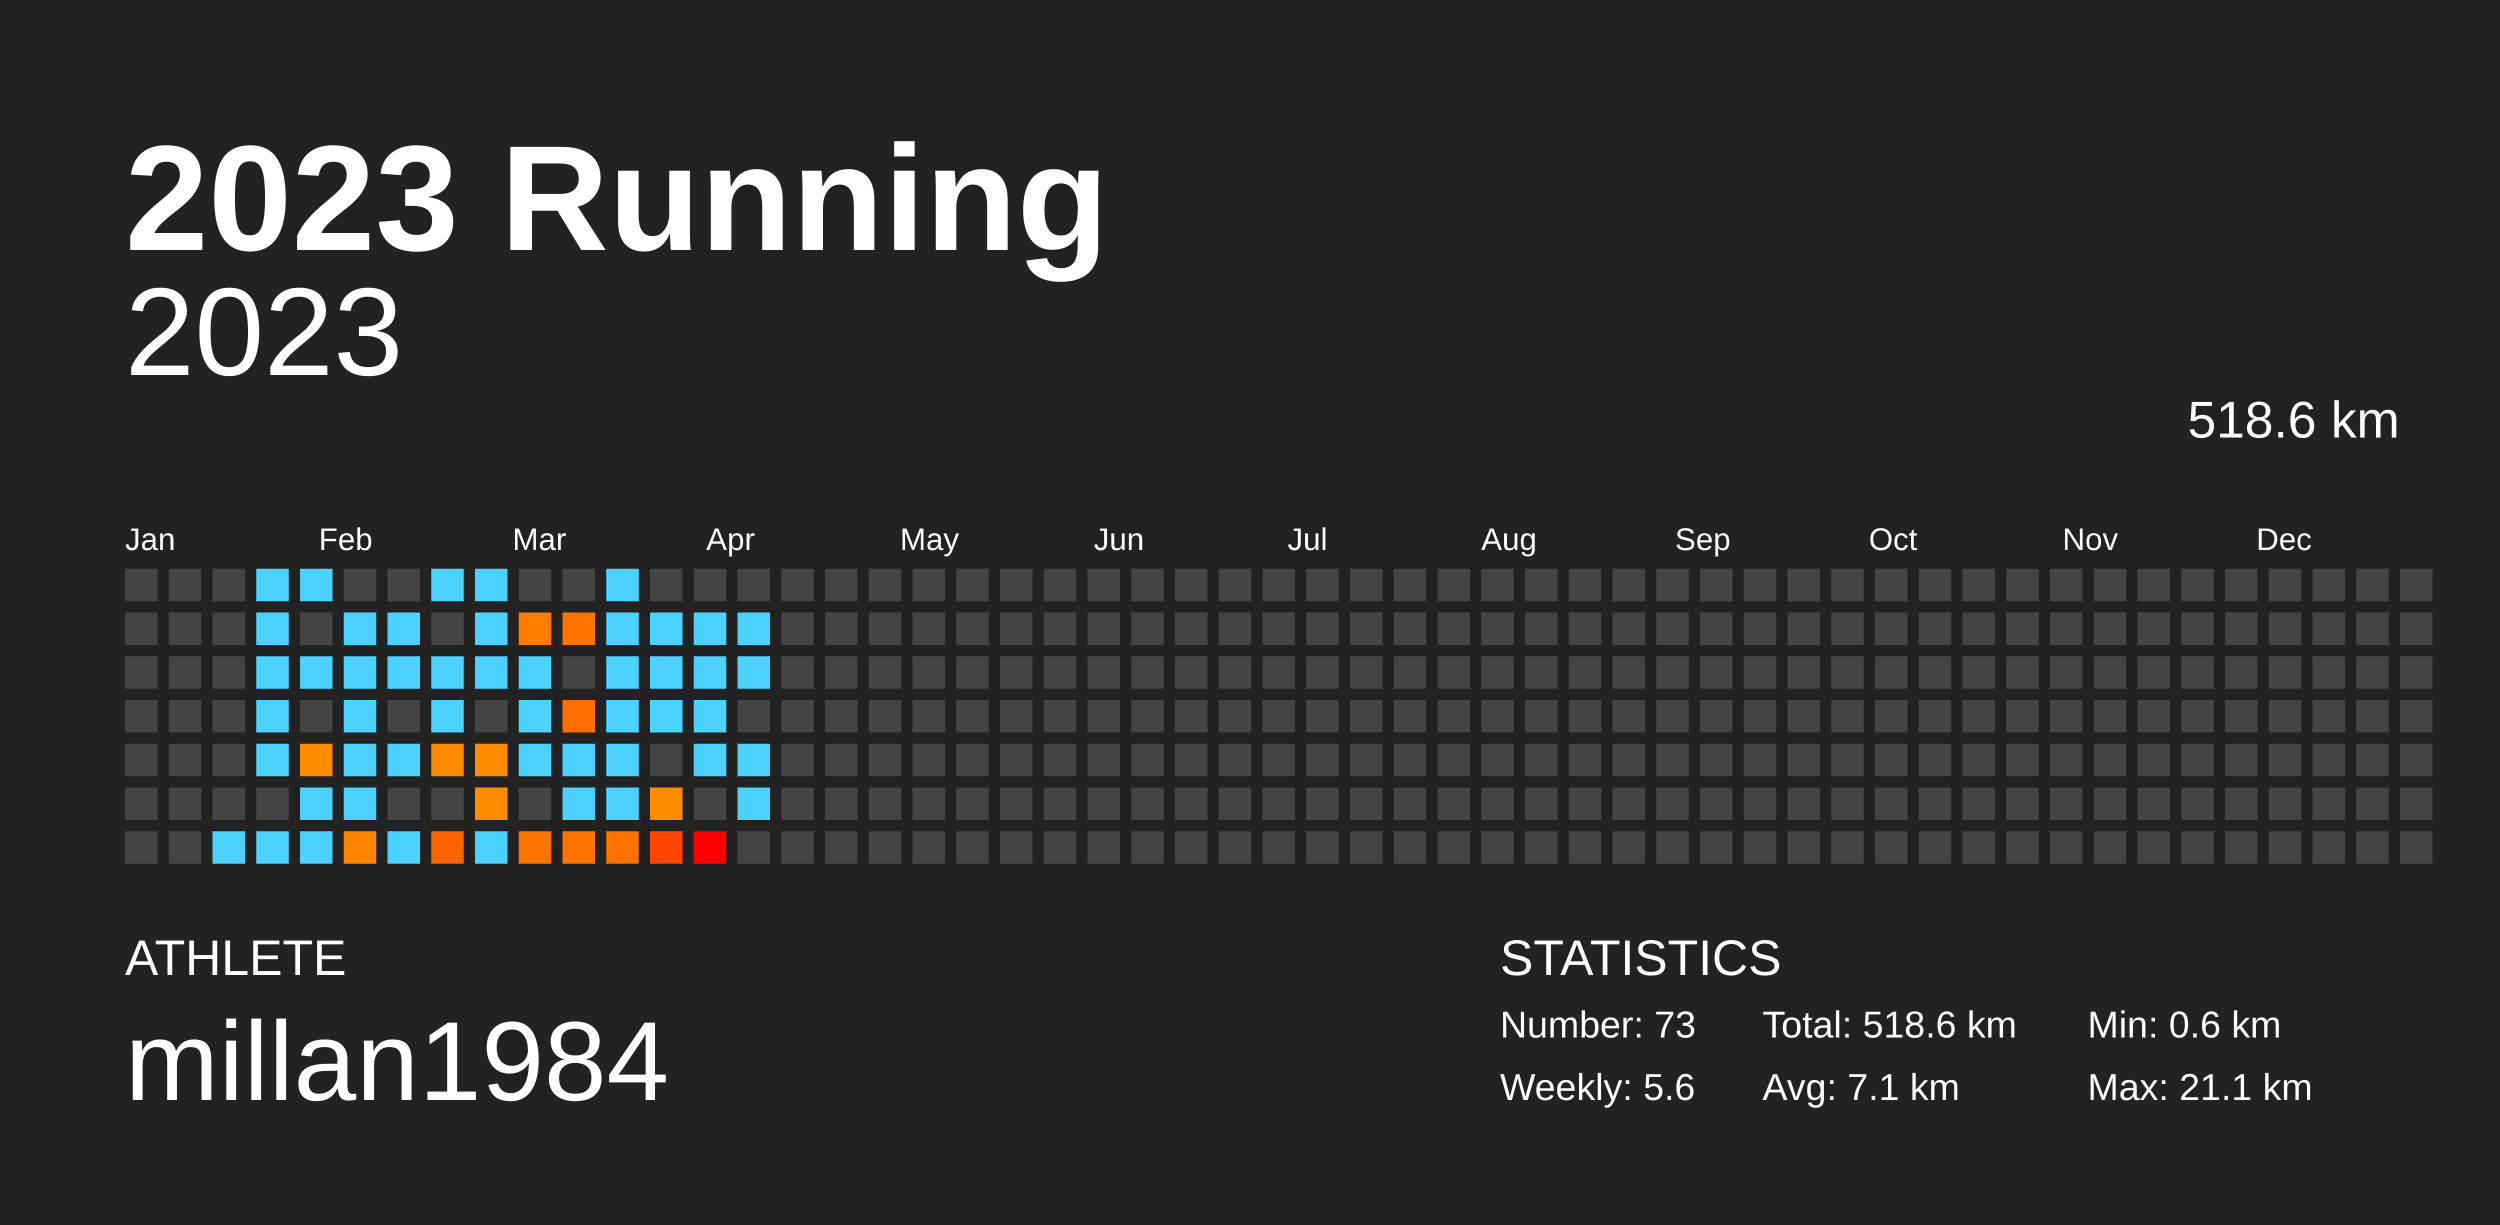
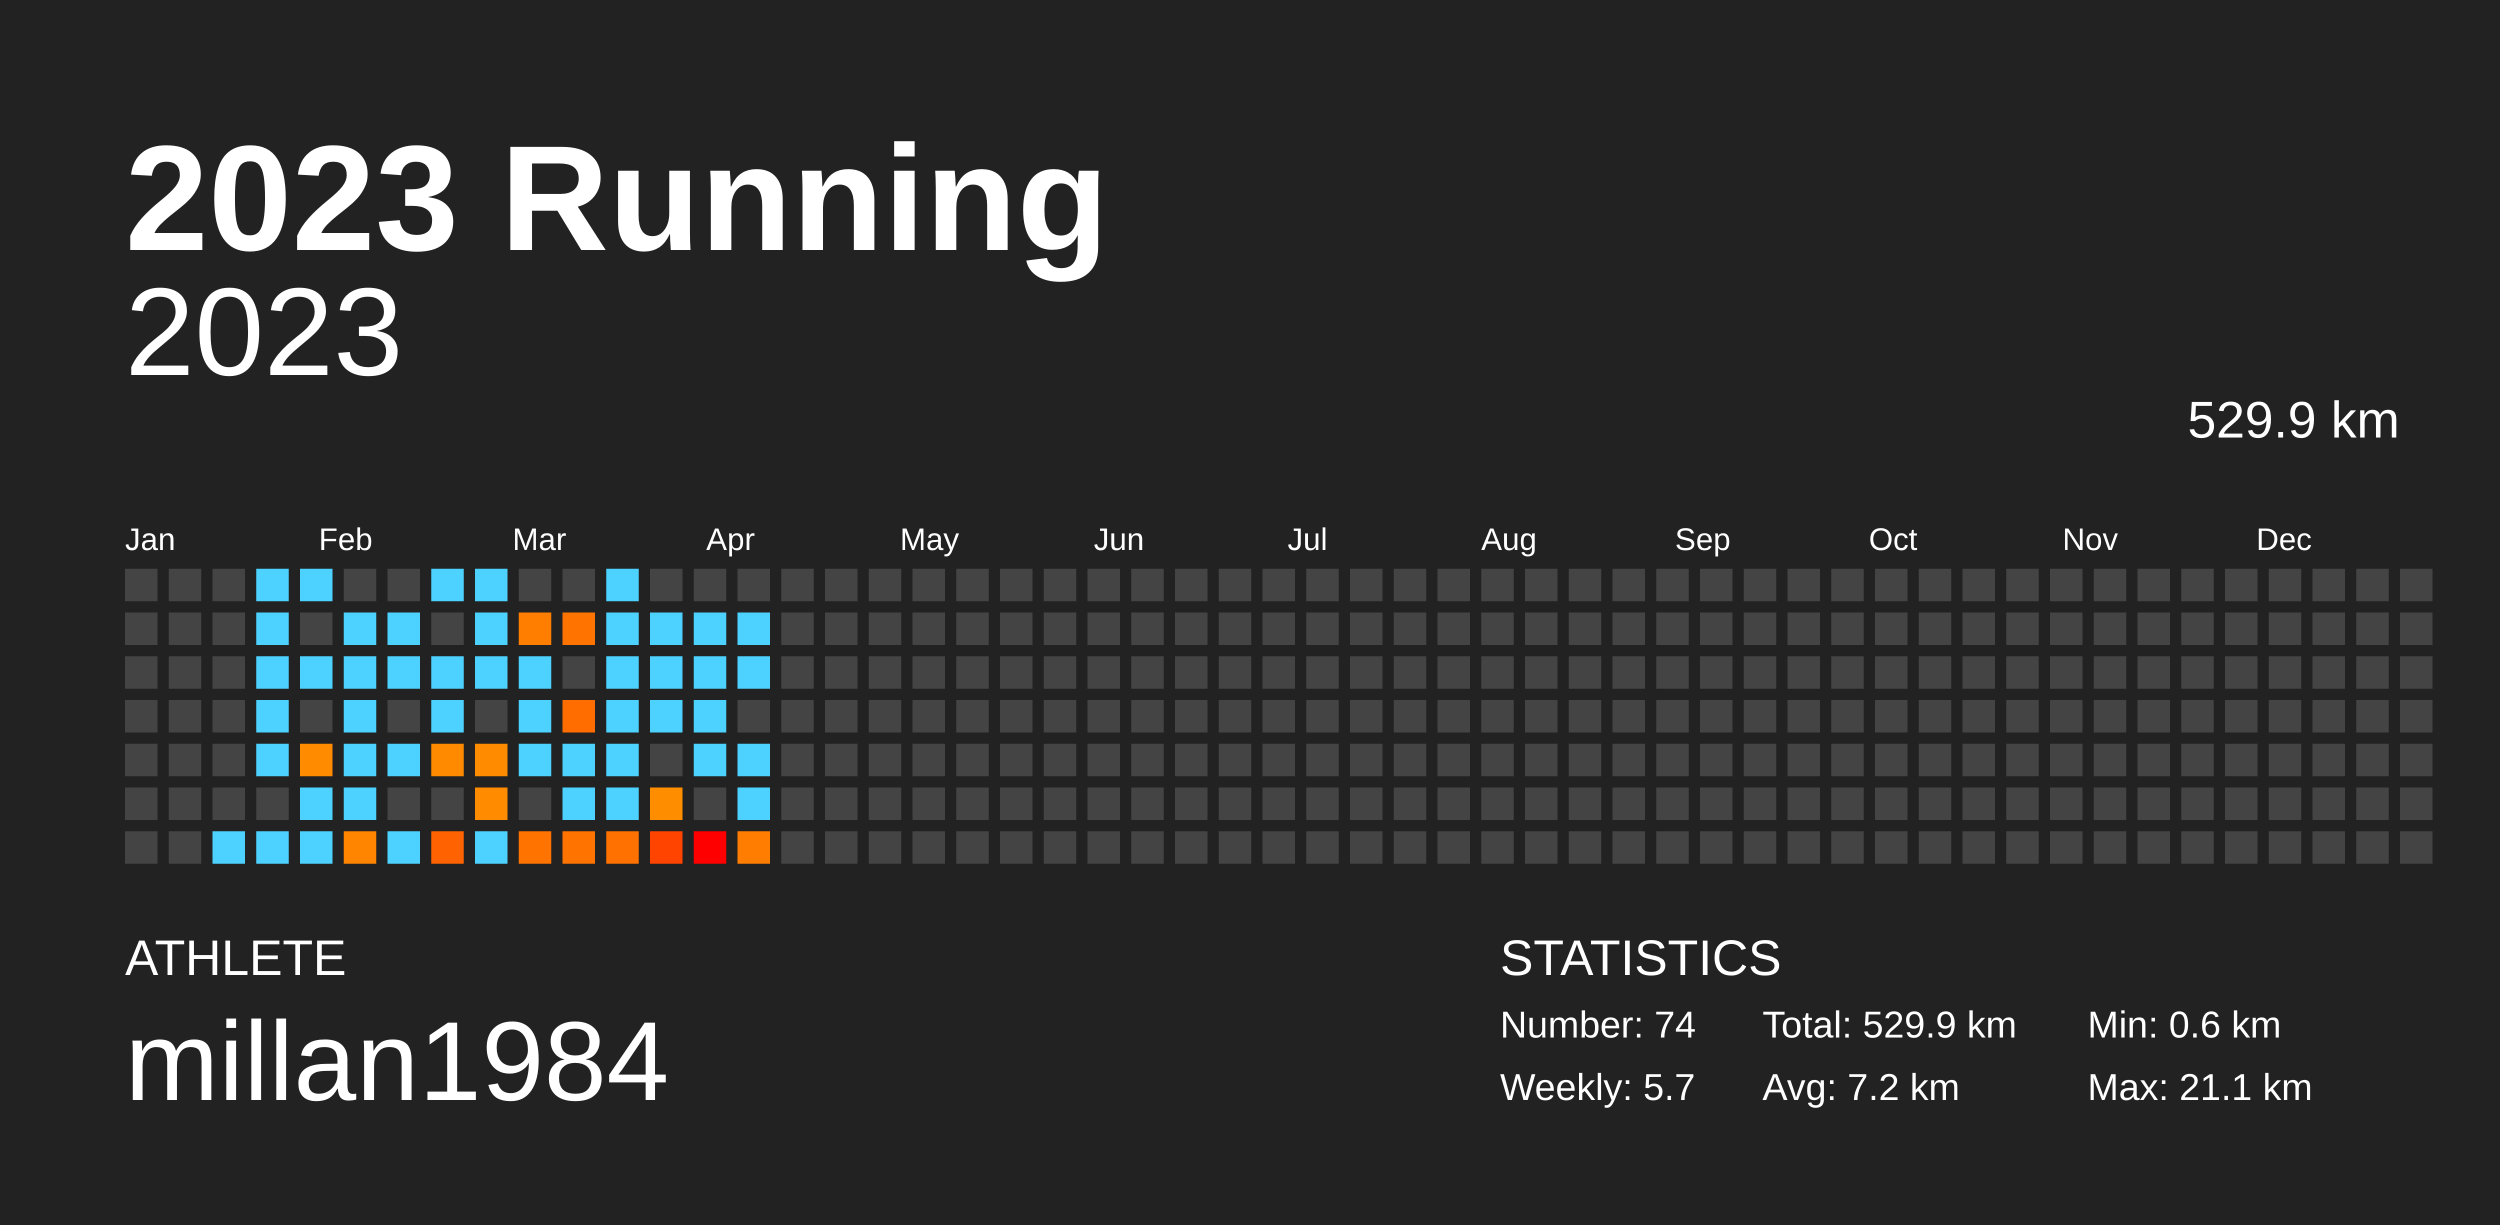
<svg xmlns="http://www.w3.org/2000/svg" baseProfile="full" height="98mm" version="1.1" viewBox="0,0,200,98" width="200mm">
  <defs />
  <rect fill="#222222" height="98" width="200" x="0" y="0" />
  <text fill="#FFFFFF" style="font-size:12px; font-family:Arial; font-weight:bold;" x="10" y="20">2023 Running</text>
  <text fill="#FFFFFF" style="font-size:4px; font-family:Arial" x="10" y="78">ATHLETE</text>
  <text fill="#FFFFFF" style="font-size:9px; font-family:Arial" x="10" y="88">millan1984</text>
  <text fill="#FFFFFF" style="font-size:4px; font-family:Arial" x="120" y="78">STATISTICS</text>
-   <text fill="#FFFFFF" style="font-size:3px; font-family:Arial" x="120" y="83">Number: 73</text>
-   <text fill="#FFFFFF" style="font-size:3px; font-family:Arial" x="120" y="88">Weekly: 5.6</text>
-   <text fill="#FFFFFF" style="font-size:3px; font-family:Arial" x="141" y="83">Total: 518.6 km</text>
-   <text fill="#FFFFFF" style="font-size:3px; font-family:Arial" x="141" y="88">Avg: 7.1 km</text>
+   <text fill="#FFFFFF" style="font-size:3px; font-family:Arial" x="120" y="83">Number: 74</text>
+   <text fill="#FFFFFF" style="font-size:3px; font-family:Arial" x="120" y="88">Weekly: 5.7</text>
+   <text fill="#FFFFFF" style="font-size:3px; font-family:Arial" x="141" y="83">Total: 529.9 km</text>
+   <text fill="#FFFFFF" style="font-size:3px; font-family:Arial" x="141" y="88">Avg: 7.2 km</text>
  <text fill="#FFFFFF" style="font-size:3px; font-family:Arial" x="167" y="83">Min: 0.6 km</text>
  <text fill="#FFFFFF" style="font-size:3px; font-family:Arial" x="167" y="88">Max: 21.1 km</text>
  <text alignment-baseline="hanging" fill="#FFFFFF" style="font-size:10.0px; font-family:Arial;" x="10" y="30">2023</text>
-   <text alignment-baseline="hanging" fill="#FFFFFF" style="font-size:4.125px; font-family:Arial;" x="175" y="35">518.6 km</text>
+   <text alignment-baseline="hanging" fill="#FFFFFF" style="font-size:4.125px; font-family:Arial;" x="175" y="35">529.9 km</text>
  <text fill="#FFFFFF" style="font-size:2.5px; font-family:Arial" x="10.0" y="44">Jan</text>
  <text fill="#FFFFFF" style="font-size:2.5px; font-family:Arial" x="25.5" y="44">Feb</text>
  <text fill="#FFFFFF" style="font-size:2.5px; font-family:Arial" x="41.0" y="44">Mar</text>
  <text fill="#FFFFFF" style="font-size:2.5px; font-family:Arial" x="56.5" y="44">Apr</text>
  <text fill="#FFFFFF" style="font-size:2.5px; font-family:Arial" x="72.0" y="44">May</text>
  <text fill="#FFFFFF" style="font-size:2.5px; font-family:Arial" x="87.5" y="44">Jun</text>
  <text fill="#FFFFFF" style="font-size:2.5px; font-family:Arial" x="103.0" y="44">Jul</text>
  <text fill="#FFFFFF" style="font-size:2.5px; font-family:Arial" x="118.5" y="44">Aug</text>
  <text fill="#FFFFFF" style="font-size:2.5px; font-family:Arial" x="134.0" y="44">Sep</text>
  <text fill="#FFFFFF" style="font-size:2.5px; font-family:Arial" x="149.5" y="44">Oct</text>
  <text fill="#FFFFFF" style="font-size:2.5px; font-family:Arial" x="165.0" y="44">Nov</text>
  <text fill="#FFFFFF" style="font-size:2.5px; font-family:Arial" x="180.5" y="44">Dec</text>
  <rect fill="#444444" height="2.6" width="2.6" x="10.0" y="45.5" />
  <rect fill="#444444" height="2.6" width="2.6" x="10.0" y="49.0" />
  <rect fill="#444444" height="2.6" width="2.6" x="10.0" y="52.5" />
  <rect fill="#444444" height="2.6" width="2.6" x="10.0" y="56.0" />
  <rect fill="#444444" height="2.6" width="2.6" x="10.0" y="59.5" />
  <rect fill="#444444" height="2.6" width="2.6" x="10.0" y="63.0" />
  <rect fill="#444444" height="2.6" width="2.6" x="10.0" y="66.5" />
  <rect fill="#444444" height="2.6" width="2.6" x="13.5" y="45.5" />
  <rect fill="#444444" height="2.6" width="2.6" x="13.5" y="49.0" />
  <rect fill="#444444" height="2.6" width="2.6" x="13.5" y="52.5" />
  <rect fill="#444444" height="2.6" width="2.6" x="13.5" y="56.0" />
  <rect fill="#444444" height="2.6" width="2.6" x="13.5" y="59.5" />
  <rect fill="#444444" height="2.6" width="2.6" x="13.5" y="63.0" />
  <rect fill="#444444" height="2.6" width="2.6" x="13.5" y="66.5" />
  <rect fill="#444444" height="2.6" width="2.6" x="17.0" y="45.5" />
  <rect fill="#444444" height="2.6" width="2.6" x="17.0" y="49.0" />
  <rect fill="#444444" height="2.6" width="2.6" x="17.0" y="52.5" />
  <rect fill="#444444" height="2.6" width="2.6" x="17.0" y="56.0" />
  <rect fill="#444444" height="2.6" width="2.6" x="17.0" y="59.5" />
  <rect fill="#444444" height="2.6" width="2.6" x="17.0" y="63.0" />
  <rect fill="#4dd2ff" height="2.6" width="2.6" x="17.0" y="66.5" />
  <rect fill="#4dd2ff" height="2.6" width="2.6" x="20.5" y="45.5" />
  <rect fill="#4dd2ff" height="2.6" width="2.6" x="20.5" y="49.0" />
  <rect fill="#4dd2ff" height="2.6" width="2.6" x="20.5" y="52.5" />
  <rect fill="#4dd2ff" height="2.6" width="2.6" x="20.5" y="56.0" />
  <rect fill="#4dd2ff" height="2.6" width="2.6" x="20.5" y="59.5" />
  <rect fill="#444444" height="2.6" width="2.6" x="20.5" y="63.0" />
  <rect fill="#4dd2ff" height="2.6" width="2.6" x="20.5" y="66.5" />
  <rect fill="#4dd2ff" height="2.6" width="2.6" x="24.0" y="45.5" />
  <rect fill="#444444" height="2.6" width="2.6" x="24.0" y="49.0" />
  <rect fill="#4dd2ff" height="2.6" width="2.6" x="24.0" y="52.5" />
  <rect fill="#444444" height="2.6" width="2.6" x="24.0" y="56.0" />
  <rect fill="#ff8b00" height="2.6" width="2.6" x="24.0" y="59.5" />
  <rect fill="#4dd2ff" height="2.6" width="2.6" x="24.0" y="63.0" />
  <rect fill="#4dd2ff" height="2.6" width="2.6" x="24.0" y="66.5" />
  <rect fill="#444444" height="2.6" width="2.6" x="27.5" y="45.5" />
  <rect fill="#4dd2ff" height="2.6" width="2.6" x="27.5" y="49.0" />
  <rect fill="#4dd2ff" height="2.6" width="2.6" x="27.5" y="52.5" />
  <rect fill="#4dd2ff" height="2.6" width="2.6" x="27.5" y="56.0" />
  <rect fill="#4dd2ff" height="2.6" width="2.6" x="27.5" y="59.5" />
  <rect fill="#4dd2ff" height="2.6" width="2.6" x="27.5" y="63.0" />
  <rect fill="#ff8500" height="2.6" width="2.6" x="27.5" y="66.5" />
  <rect fill="#444444" height="2.6" width="2.6" x="31.0" y="45.5" />
  <rect fill="#4dd2ff" height="2.6" width="2.6" x="31.0" y="49.0" />
  <rect fill="#4dd2ff" height="2.6" width="2.6" x="31.0" y="52.5" />
  <rect fill="#444444" height="2.6" width="2.6" x="31.0" y="56.0" />
  <rect fill="#4dd2ff" height="2.6" width="2.6" x="31.0" y="59.5" />
  <rect fill="#444444" height="2.6" width="2.6" x="31.0" y="63.0" />
  <rect fill="#4dd2ff" height="2.6" width="2.6" x="31.0" y="66.5" />
  <rect fill="#4dd2ff" height="2.6" width="2.6" x="34.5" y="45.5" />
  <rect fill="#444444" height="2.6" width="2.6" x="34.5" y="49.0" />
  <rect fill="#4dd2ff" height="2.6" width="2.6" x="34.5" y="52.5" />
  <rect fill="#4dd2ff" height="2.6" width="2.6" x="34.5" y="56.0" />
  <rect fill="#ff8a00" height="2.6" width="2.6" x="34.5" y="59.5" />
  <rect fill="#444444" height="2.6" width="2.6" x="34.5" y="63.0" />
  <rect fill="#ff6200" height="2.6" width="2.6" x="34.5" y="66.5" />
  <rect fill="#4dd2ff" height="2.6" width="2.6" x="38.0" y="45.5" />
  <rect fill="#4dd2ff" height="2.6" width="2.6" x="38.0" y="49.0" />
  <rect fill="#4dd2ff" height="2.6" width="2.6" x="38.0" y="52.5" />
  <rect fill="#444444" height="2.6" width="2.6" x="38.0" y="56.0" />
  <rect fill="#ff8c00" height="2.6" width="2.6" x="38.0" y="59.5" />
  <rect fill="#ff8b00" height="2.6" width="2.6" x="38.0" y="63.0" />
  <rect fill="#4dd2ff" height="2.6" width="2.6" x="38.0" y="66.5" />
  <rect fill="#444444" height="2.6" width="2.6" x="41.5" y="45.5" />
  <rect fill="#ff7e00" height="2.6" width="2.6" x="41.5" y="49.0" />
  <rect fill="#4dd2ff" height="2.6" width="2.6" x="41.5" y="52.5" />
  <rect fill="#4dd2ff" height="2.6" width="2.6" x="41.5" y="56.0" />
  <rect fill="#4dd2ff" height="2.6" width="2.6" x="41.5" y="59.5" />
  <rect fill="#444444" height="2.6" width="2.6" x="41.5" y="63.0" />
  <rect fill="#ff7300" height="2.6" width="2.6" x="41.5" y="66.5" />
  <rect fill="#444444" height="2.6" width="2.6" x="45.0" y="45.5" />
  <rect fill="#ff7300" height="2.6" width="2.6" x="45.0" y="49.0" />
  <rect fill="#444444" height="2.6" width="2.6" x="45.0" y="52.5" />
  <rect fill="#ff6d00" height="2.6" width="2.6" x="45.0" y="56.0" />
  <rect fill="#4dd2ff" height="2.6" width="2.6" x="45.0" y="59.5" />
  <rect fill="#4dd2ff" height="2.6" width="2.6" x="45.0" y="63.0" />
  <rect fill="#ff7300" height="2.6" width="2.6" x="45.0" y="66.5" />
  <rect fill="#4dd2ff" height="2.6" width="2.6" x="48.5" y="45.5" />
  <rect fill="#4dd2ff" height="2.6" width="2.6" x="48.5" y="49.0" />
  <rect fill="#4dd2ff" height="2.6" width="2.6" x="48.5" y="52.5" />
  <rect fill="#4dd2ff" height="2.6" width="2.6" x="48.5" y="56.0" />
  <rect fill="#4dd2ff" height="2.6" width="2.6" x="48.5" y="59.5" />
  <rect fill="#4dd2ff" height="2.6" width="2.6" x="48.5" y="63.0" />
  <rect fill="#ff7100" height="2.6" width="2.6" x="48.5" y="66.5" />
  <rect fill="#444444" height="2.6" width="2.6" x="52.0" y="45.5" />
  <rect fill="#4dd2ff" height="2.6" width="2.6" x="52.0" y="49.0" />
  <rect fill="#4dd2ff" height="2.6" width="2.6" x="52.0" y="52.5" />
  <rect fill="#4dd2ff" height="2.6" width="2.6" x="52.0" y="56.0" />
  <rect fill="#444444" height="2.6" width="2.6" x="52.0" y="59.5" />
  <rect fill="#ff8d00" height="2.6" width="2.6" x="52.0" y="63.0" />
  <rect fill="#ff4400" height="2.6" width="2.6" x="52.0" y="66.5" />
  <rect fill="#444444" height="2.6" width="2.6" x="55.5" y="45.5" />
  <rect fill="#4dd2ff" height="2.6" width="2.6" x="55.5" y="49.0" />
  <rect fill="#4dd2ff" height="2.6" width="2.6" x="55.5" y="52.5" />
  <rect fill="#4dd2ff" height="2.6" width="2.6" x="55.5" y="56.0" />
  <rect fill="#4dd2ff" height="2.6" width="2.6" x="55.5" y="59.5" />
  <rect fill="#444444" height="2.6" width="2.6" x="55.5" y="63.0" />
  <rect fill="red" height="2.6" width="2.6" x="55.5" y="66.5" />
  <rect fill="#444444" height="2.6" width="2.6" x="59.0" y="45.5" />
  <rect fill="#4dd2ff" height="2.6" width="2.6" x="59.0" y="49.0" />
  <rect fill="#4dd2ff" height="2.6" width="2.6" x="59.0" y="52.5" />
  <rect fill="#444444" height="2.6" width="2.6" x="59.0" y="56.0" />
  <rect fill="#4dd2ff" height="2.6" width="2.6" x="59.0" y="59.5" />
  <rect fill="#4dd2ff" height="2.6" width="2.6" x="59.0" y="63.0" />
-   <rect fill="#444444" height="2.6" width="2.6" x="59.0" y="66.5" />
+   <rect fill="#ff7d00" height="2.6" width="2.6" x="59.0" y="66.5" />
  <rect fill="#444444" height="2.6" width="2.6" x="62.5" y="45.5" />
  <rect fill="#444444" height="2.6" width="2.6" x="62.5" y="49.0" />
  <rect fill="#444444" height="2.6" width="2.6" x="62.5" y="52.5" />
  <rect fill="#444444" height="2.6" width="2.6" x="62.5" y="56.0" />
  <rect fill="#444444" height="2.6" width="2.6" x="62.5" y="59.5" />
  <rect fill="#444444" height="2.6" width="2.6" x="62.5" y="63.0" />
  <rect fill="#444444" height="2.6" width="2.6" x="62.5" y="66.5" />
  <rect fill="#444444" height="2.6" width="2.6" x="66.0" y="45.5" />
  <rect fill="#444444" height="2.6" width="2.6" x="66.0" y="49.0" />
  <rect fill="#444444" height="2.6" width="2.6" x="66.0" y="52.5" />
  <rect fill="#444444" height="2.6" width="2.6" x="66.0" y="56.0" />
  <rect fill="#444444" height="2.6" width="2.6" x="66.0" y="59.5" />
  <rect fill="#444444" height="2.6" width="2.6" x="66.0" y="63.0" />
  <rect fill="#444444" height="2.6" width="2.6" x="66.0" y="66.5" />
  <rect fill="#444444" height="2.6" width="2.6" x="69.5" y="45.5" />
  <rect fill="#444444" height="2.6" width="2.6" x="69.5" y="49.0" />
  <rect fill="#444444" height="2.6" width="2.6" x="69.5" y="52.5" />
  <rect fill="#444444" height="2.6" width="2.6" x="69.5" y="56.0" />
  <rect fill="#444444" height="2.6" width="2.6" x="69.5" y="59.5" />
  <rect fill="#444444" height="2.6" width="2.6" x="69.5" y="63.0" />
  <rect fill="#444444" height="2.6" width="2.6" x="69.5" y="66.5" />
  <rect fill="#444444" height="2.6" width="2.6" x="73.0" y="45.5" />
  <rect fill="#444444" height="2.6" width="2.6" x="73.0" y="49.0" />
  <rect fill="#444444" height="2.6" width="2.6" x="73.0" y="52.5" />
  <rect fill="#444444" height="2.6" width="2.6" x="73.0" y="56.0" />
  <rect fill="#444444" height="2.6" width="2.6" x="73.0" y="59.5" />
  <rect fill="#444444" height="2.6" width="2.6" x="73.0" y="63.0" />
  <rect fill="#444444" height="2.6" width="2.6" x="73.0" y="66.5" />
  <rect fill="#444444" height="2.6" width="2.6" x="76.5" y="45.5" />
  <rect fill="#444444" height="2.6" width="2.6" x="76.5" y="49.0" />
  <rect fill="#444444" height="2.6" width="2.6" x="76.5" y="52.5" />
  <rect fill="#444444" height="2.6" width="2.6" x="76.5" y="56.0" />
  <rect fill="#444444" height="2.6" width="2.6" x="76.5" y="59.5" />
  <rect fill="#444444" height="2.6" width="2.6" x="76.5" y="63.0" />
  <rect fill="#444444" height="2.6" width="2.6" x="76.5" y="66.5" />
  <rect fill="#444444" height="2.6" width="2.6" x="80.0" y="45.5" />
  <rect fill="#444444" height="2.6" width="2.6" x="80.0" y="49.0" />
  <rect fill="#444444" height="2.6" width="2.6" x="80.0" y="52.5" />
  <rect fill="#444444" height="2.6" width="2.6" x="80.0" y="56.0" />
  <rect fill="#444444" height="2.6" width="2.6" x="80.0" y="59.5" />
  <rect fill="#444444" height="2.6" width="2.6" x="80.0" y="63.0" />
  <rect fill="#444444" height="2.6" width="2.6" x="80.0" y="66.5" />
  <rect fill="#444444" height="2.6" width="2.6" x="83.5" y="45.5" />
  <rect fill="#444444" height="2.6" width="2.6" x="83.5" y="49.0" />
  <rect fill="#444444" height="2.6" width="2.6" x="83.5" y="52.5" />
  <rect fill="#444444" height="2.6" width="2.6" x="83.5" y="56.0" />
  <rect fill="#444444" height="2.6" width="2.6" x="83.5" y="59.5" />
  <rect fill="#444444" height="2.6" width="2.6" x="83.5" y="63.0" />
  <rect fill="#444444" height="2.6" width="2.6" x="83.5" y="66.5" />
  <rect fill="#444444" height="2.6" width="2.6" x="87.0" y="45.5" />
  <rect fill="#444444" height="2.6" width="2.6" x="87.0" y="49.0" />
  <rect fill="#444444" height="2.6" width="2.6" x="87.0" y="52.5" />
  <rect fill="#444444" height="2.6" width="2.6" x="87.0" y="56.0" />
  <rect fill="#444444" height="2.6" width="2.6" x="87.0" y="59.5" />
  <rect fill="#444444" height="2.6" width="2.6" x="87.0" y="63.0" />
  <rect fill="#444444" height="2.6" width="2.6" x="87.0" y="66.5" />
  <rect fill="#444444" height="2.6" width="2.6" x="90.5" y="45.5" />
  <rect fill="#444444" height="2.6" width="2.6" x="90.5" y="49.0" />
  <rect fill="#444444" height="2.6" width="2.6" x="90.5" y="52.5" />
  <rect fill="#444444" height="2.6" width="2.6" x="90.5" y="56.0" />
  <rect fill="#444444" height="2.6" width="2.6" x="90.5" y="59.5" />
  <rect fill="#444444" height="2.6" width="2.6" x="90.5" y="63.0" />
  <rect fill="#444444" height="2.6" width="2.6" x="90.5" y="66.5" />
  <rect fill="#444444" height="2.6" width="2.6" x="94.0" y="45.5" />
  <rect fill="#444444" height="2.6" width="2.6" x="94.0" y="49.0" />
  <rect fill="#444444" height="2.6" width="2.6" x="94.0" y="52.5" />
  <rect fill="#444444" height="2.6" width="2.6" x="94.0" y="56.0" />
  <rect fill="#444444" height="2.6" width="2.6" x="94.0" y="59.5" />
  <rect fill="#444444" height="2.6" width="2.6" x="94.0" y="63.0" />
  <rect fill="#444444" height="2.6" width="2.6" x="94.0" y="66.5" />
  <rect fill="#444444" height="2.6" width="2.6" x="97.5" y="45.5" />
  <rect fill="#444444" height="2.6" width="2.6" x="97.5" y="49.0" />
  <rect fill="#444444" height="2.6" width="2.6" x="97.5" y="52.5" />
  <rect fill="#444444" height="2.6" width="2.6" x="97.5" y="56.0" />
  <rect fill="#444444" height="2.6" width="2.6" x="97.5" y="59.5" />
  <rect fill="#444444" height="2.6" width="2.6" x="97.5" y="63.0" />
  <rect fill="#444444" height="2.6" width="2.6" x="97.5" y="66.5" />
  <rect fill="#444444" height="2.6" width="2.6" x="101.0" y="45.5" />
  <rect fill="#444444" height="2.6" width="2.6" x="101.0" y="49.0" />
  <rect fill="#444444" height="2.6" width="2.6" x="101.0" y="52.5" />
  <rect fill="#444444" height="2.6" width="2.6" x="101.0" y="56.0" />
  <rect fill="#444444" height="2.6" width="2.6" x="101.0" y="59.5" />
  <rect fill="#444444" height="2.6" width="2.6" x="101.0" y="63.0" />
  <rect fill="#444444" height="2.6" width="2.6" x="101.0" y="66.5" />
  <rect fill="#444444" height="2.6" width="2.6" x="104.5" y="45.5" />
  <rect fill="#444444" height="2.6" width="2.6" x="104.5" y="49.0" />
  <rect fill="#444444" height="2.6" width="2.6" x="104.5" y="52.5" />
  <rect fill="#444444" height="2.6" width="2.6" x="104.5" y="56.0" />
  <rect fill="#444444" height="2.6" width="2.6" x="104.5" y="59.5" />
  <rect fill="#444444" height="2.6" width="2.6" x="104.5" y="63.0" />
  <rect fill="#444444" height="2.6" width="2.6" x="104.5" y="66.5" />
  <rect fill="#444444" height="2.6" width="2.6" x="108.0" y="45.5" />
  <rect fill="#444444" height="2.6" width="2.6" x="108.0" y="49.0" />
  <rect fill="#444444" height="2.6" width="2.6" x="108.0" y="52.5" />
  <rect fill="#444444" height="2.6" width="2.6" x="108.0" y="56.0" />
  <rect fill="#444444" height="2.6" width="2.6" x="108.0" y="59.5" />
  <rect fill="#444444" height="2.6" width="2.6" x="108.0" y="63.0" />
  <rect fill="#444444" height="2.6" width="2.6" x="108.0" y="66.5" />
  <rect fill="#444444" height="2.6" width="2.6" x="111.5" y="45.5" />
  <rect fill="#444444" height="2.6" width="2.6" x="111.5" y="49.0" />
  <rect fill="#444444" height="2.6" width="2.6" x="111.5" y="52.5" />
  <rect fill="#444444" height="2.6" width="2.6" x="111.5" y="56.0" />
  <rect fill="#444444" height="2.6" width="2.6" x="111.5" y="59.5" />
  <rect fill="#444444" height="2.6" width="2.6" x="111.5" y="63.0" />
  <rect fill="#444444" height="2.6" width="2.6" x="111.5" y="66.5" />
  <rect fill="#444444" height="2.6" width="2.6" x="115.0" y="45.5" />
  <rect fill="#444444" height="2.6" width="2.6" x="115.0" y="49.0" />
  <rect fill="#444444" height="2.6" width="2.6" x="115.0" y="52.5" />
  <rect fill="#444444" height="2.6" width="2.6" x="115.0" y="56.0" />
  <rect fill="#444444" height="2.6" width="2.6" x="115.0" y="59.5" />
  <rect fill="#444444" height="2.6" width="2.6" x="115.0" y="63.0" />
  <rect fill="#444444" height="2.6" width="2.6" x="115.0" y="66.5" />
  <rect fill="#444444" height="2.6" width="2.6" x="118.5" y="45.5" />
  <rect fill="#444444" height="2.6" width="2.6" x="118.5" y="49.0" />
  <rect fill="#444444" height="2.6" width="2.6" x="118.5" y="52.5" />
  <rect fill="#444444" height="2.6" width="2.6" x="118.5" y="56.0" />
  <rect fill="#444444" height="2.6" width="2.6" x="118.5" y="59.5" />
  <rect fill="#444444" height="2.6" width="2.6" x="118.5" y="63.0" />
  <rect fill="#444444" height="2.6" width="2.6" x="118.5" y="66.5" />
  <rect fill="#444444" height="2.6" width="2.6" x="122.0" y="45.5" />
  <rect fill="#444444" height="2.6" width="2.6" x="122.0" y="49.0" />
  <rect fill="#444444" height="2.6" width="2.6" x="122.0" y="52.5" />
  <rect fill="#444444" height="2.6" width="2.6" x="122.0" y="56.0" />
  <rect fill="#444444" height="2.6" width="2.6" x="122.0" y="59.5" />
  <rect fill="#444444" height="2.6" width="2.6" x="122.0" y="63.0" />
  <rect fill="#444444" height="2.6" width="2.6" x="122.0" y="66.5" />
  <rect fill="#444444" height="2.6" width="2.6" x="125.5" y="45.5" />
  <rect fill="#444444" height="2.6" width="2.6" x="125.5" y="49.0" />
  <rect fill="#444444" height="2.6" width="2.6" x="125.5" y="52.5" />
  <rect fill="#444444" height="2.6" width="2.6" x="125.5" y="56.0" />
  <rect fill="#444444" height="2.6" width="2.6" x="125.5" y="59.5" />
  <rect fill="#444444" height="2.6" width="2.6" x="125.5" y="63.0" />
  <rect fill="#444444" height="2.6" width="2.6" x="125.5" y="66.5" />
  <rect fill="#444444" height="2.6" width="2.6" x="129.0" y="45.5" />
  <rect fill="#444444" height="2.6" width="2.6" x="129.0" y="49.0" />
  <rect fill="#444444" height="2.6" width="2.6" x="129.0" y="52.5" />
  <rect fill="#444444" height="2.6" width="2.6" x="129.0" y="56.0" />
  <rect fill="#444444" height="2.6" width="2.6" x="129.0" y="59.5" />
  <rect fill="#444444" height="2.6" width="2.6" x="129.0" y="63.0" />
  <rect fill="#444444" height="2.6" width="2.6" x="129.0" y="66.5" />
  <rect fill="#444444" height="2.6" width="2.6" x="132.5" y="45.5" />
  <rect fill="#444444" height="2.6" width="2.6" x="132.5" y="49.0" />
  <rect fill="#444444" height="2.6" width="2.6" x="132.5" y="52.5" />
  <rect fill="#444444" height="2.6" width="2.6" x="132.5" y="56.0" />
  <rect fill="#444444" height="2.6" width="2.6" x="132.5" y="59.5" />
  <rect fill="#444444" height="2.6" width="2.6" x="132.5" y="63.0" />
  <rect fill="#444444" height="2.6" width="2.6" x="132.5" y="66.5" />
  <rect fill="#444444" height="2.6" width="2.6" x="136.0" y="45.5" />
  <rect fill="#444444" height="2.6" width="2.6" x="136.0" y="49.0" />
  <rect fill="#444444" height="2.6" width="2.6" x="136.0" y="52.5" />
  <rect fill="#444444" height="2.6" width="2.6" x="136.0" y="56.0" />
  <rect fill="#444444" height="2.6" width="2.6" x="136.0" y="59.5" />
  <rect fill="#444444" height="2.6" width="2.6" x="136.0" y="63.0" />
  <rect fill="#444444" height="2.6" width="2.6" x="136.0" y="66.5" />
  <rect fill="#444444" height="2.6" width="2.6" x="139.5" y="45.5" />
  <rect fill="#444444" height="2.6" width="2.6" x="139.5" y="49.0" />
  <rect fill="#444444" height="2.6" width="2.6" x="139.5" y="52.5" />
  <rect fill="#444444" height="2.6" width="2.6" x="139.5" y="56.0" />
  <rect fill="#444444" height="2.6" width="2.6" x="139.5" y="59.5" />
  <rect fill="#444444" height="2.6" width="2.6" x="139.5" y="63.0" />
  <rect fill="#444444" height="2.6" width="2.6" x="139.5" y="66.5" />
  <rect fill="#444444" height="2.6" width="2.6" x="143.0" y="45.5" />
  <rect fill="#444444" height="2.6" width="2.6" x="143.0" y="49.0" />
  <rect fill="#444444" height="2.6" width="2.6" x="143.0" y="52.5" />
  <rect fill="#444444" height="2.6" width="2.6" x="143.0" y="56.0" />
  <rect fill="#444444" height="2.6" width="2.6" x="143.0" y="59.5" />
  <rect fill="#444444" height="2.6" width="2.6" x="143.0" y="63.0" />
  <rect fill="#444444" height="2.6" width="2.6" x="143.0" y="66.5" />
  <rect fill="#444444" height="2.6" width="2.6" x="146.5" y="45.5" />
  <rect fill="#444444" height="2.6" width="2.6" x="146.5" y="49.0" />
  <rect fill="#444444" height="2.6" width="2.6" x="146.5" y="52.5" />
  <rect fill="#444444" height="2.6" width="2.6" x="146.5" y="56.0" />
  <rect fill="#444444" height="2.6" width="2.6" x="146.5" y="59.5" />
  <rect fill="#444444" height="2.6" width="2.6" x="146.5" y="63.0" />
  <rect fill="#444444" height="2.6" width="2.6" x="146.5" y="66.5" />
  <rect fill="#444444" height="2.6" width="2.6" x="150.0" y="45.5" />
  <rect fill="#444444" height="2.6" width="2.6" x="150.0" y="49.0" />
  <rect fill="#444444" height="2.6" width="2.6" x="150.0" y="52.5" />
  <rect fill="#444444" height="2.6" width="2.6" x="150.0" y="56.0" />
  <rect fill="#444444" height="2.6" width="2.6" x="150.0" y="59.5" />
  <rect fill="#444444" height="2.6" width="2.6" x="150.0" y="63.0" />
  <rect fill="#444444" height="2.6" width="2.6" x="150.0" y="66.5" />
  <rect fill="#444444" height="2.6" width="2.6" x="153.5" y="45.5" />
  <rect fill="#444444" height="2.6" width="2.6" x="153.5" y="49.0" />
  <rect fill="#444444" height="2.6" width="2.6" x="153.5" y="52.5" />
  <rect fill="#444444" height="2.6" width="2.6" x="153.5" y="56.0" />
  <rect fill="#444444" height="2.6" width="2.6" x="153.5" y="59.5" />
  <rect fill="#444444" height="2.6" width="2.6" x="153.5" y="63.0" />
  <rect fill="#444444" height="2.6" width="2.6" x="153.5" y="66.5" />
  <rect fill="#444444" height="2.6" width="2.6" x="157.0" y="45.5" />
  <rect fill="#444444" height="2.6" width="2.6" x="157.0" y="49.0" />
  <rect fill="#444444" height="2.6" width="2.6" x="157.0" y="52.5" />
  <rect fill="#444444" height="2.6" width="2.6" x="157.0" y="56.0" />
  <rect fill="#444444" height="2.6" width="2.6" x="157.0" y="59.5" />
  <rect fill="#444444" height="2.6" width="2.6" x="157.0" y="63.0" />
  <rect fill="#444444" height="2.6" width="2.6" x="157.0" y="66.5" />
  <rect fill="#444444" height="2.6" width="2.6" x="160.5" y="45.5" />
  <rect fill="#444444" height="2.6" width="2.6" x="160.5" y="49.0" />
  <rect fill="#444444" height="2.6" width="2.6" x="160.5" y="52.5" />
  <rect fill="#444444" height="2.6" width="2.6" x="160.5" y="56.0" />
  <rect fill="#444444" height="2.6" width="2.6" x="160.5" y="59.5" />
  <rect fill="#444444" height="2.6" width="2.6" x="160.5" y="63.0" />
  <rect fill="#444444" height="2.6" width="2.6" x="160.5" y="66.5" />
  <rect fill="#444444" height="2.6" width="2.6" x="164.0" y="45.5" />
  <rect fill="#444444" height="2.6" width="2.6" x="164.0" y="49.0" />
  <rect fill="#444444" height="2.6" width="2.6" x="164.0" y="52.5" />
  <rect fill="#444444" height="2.6" width="2.6" x="164.0" y="56.0" />
  <rect fill="#444444" height="2.6" width="2.6" x="164.0" y="59.5" />
  <rect fill="#444444" height="2.6" width="2.6" x="164.0" y="63.0" />
  <rect fill="#444444" height="2.6" width="2.6" x="164.0" y="66.5" />
  <rect fill="#444444" height="2.6" width="2.6" x="167.5" y="45.5" />
  <rect fill="#444444" height="2.6" width="2.6" x="167.5" y="49.0" />
  <rect fill="#444444" height="2.6" width="2.6" x="167.5" y="52.5" />
  <rect fill="#444444" height="2.6" width="2.6" x="167.5" y="56.0" />
  <rect fill="#444444" height="2.6" width="2.6" x="167.5" y="59.5" />
  <rect fill="#444444" height="2.6" width="2.6" x="167.5" y="63.0" />
  <rect fill="#444444" height="2.6" width="2.6" x="167.5" y="66.5" />
  <rect fill="#444444" height="2.6" width="2.6" x="171.0" y="45.5" />
  <rect fill="#444444" height="2.6" width="2.6" x="171.0" y="49.0" />
  <rect fill="#444444" height="2.6" width="2.6" x="171.0" y="52.5" />
  <rect fill="#444444" height="2.6" width="2.6" x="171.0" y="56.0" />
  <rect fill="#444444" height="2.6" width="2.6" x="171.0" y="59.5" />
  <rect fill="#444444" height="2.6" width="2.6" x="171.0" y="63.0" />
  <rect fill="#444444" height="2.6" width="2.6" x="171.0" y="66.5" />
  <rect fill="#444444" height="2.6" width="2.6" x="174.5" y="45.5" />
  <rect fill="#444444" height="2.6" width="2.6" x="174.5" y="49.0" />
  <rect fill="#444444" height="2.6" width="2.6" x="174.5" y="52.5" />
  <rect fill="#444444" height="2.6" width="2.6" x="174.5" y="56.0" />
  <rect fill="#444444" height="2.6" width="2.6" x="174.5" y="59.5" />
  <rect fill="#444444" height="2.6" width="2.6" x="174.5" y="63.0" />
  <rect fill="#444444" height="2.6" width="2.6" x="174.5" y="66.5" />
  <rect fill="#444444" height="2.6" width="2.6" x="178.0" y="45.5" />
  <rect fill="#444444" height="2.6" width="2.6" x="178.0" y="49.0" />
  <rect fill="#444444" height="2.6" width="2.6" x="178.0" y="52.5" />
  <rect fill="#444444" height="2.6" width="2.6" x="178.0" y="56.0" />
  <rect fill="#444444" height="2.6" width="2.6" x="178.0" y="59.5" />
  <rect fill="#444444" height="2.6" width="2.6" x="178.0" y="63.0" />
  <rect fill="#444444" height="2.6" width="2.6" x="178.0" y="66.5" />
  <rect fill="#444444" height="2.6" width="2.6" x="181.5" y="45.5" />
  <rect fill="#444444" height="2.6" width="2.6" x="181.5" y="49.0" />
  <rect fill="#444444" height="2.6" width="2.6" x="181.5" y="52.5" />
  <rect fill="#444444" height="2.6" width="2.6" x="181.5" y="56.0" />
  <rect fill="#444444" height="2.6" width="2.6" x="181.5" y="59.5" />
  <rect fill="#444444" height="2.6" width="2.6" x="181.5" y="63.0" />
  <rect fill="#444444" height="2.6" width="2.6" x="181.5" y="66.5" />
  <rect fill="#444444" height="2.6" width="2.6" x="185.0" y="45.5" />
  <rect fill="#444444" height="2.6" width="2.6" x="185.0" y="49.0" />
  <rect fill="#444444" height="2.6" width="2.6" x="185.0" y="52.5" />
  <rect fill="#444444" height="2.6" width="2.6" x="185.0" y="56.0" />
  <rect fill="#444444" height="2.6" width="2.6" x="185.0" y="59.5" />
  <rect fill="#444444" height="2.6" width="2.6" x="185.0" y="63.0" />
  <rect fill="#444444" height="2.6" width="2.6" x="185.0" y="66.5" />
  <rect fill="#444444" height="2.6" width="2.6" x="188.5" y="45.5" />
  <rect fill="#444444" height="2.6" width="2.6" x="188.5" y="49.0" />
  <rect fill="#444444" height="2.6" width="2.6" x="188.5" y="52.5" />
  <rect fill="#444444" height="2.6" width="2.6" x="188.5" y="56.0" />
  <rect fill="#444444" height="2.6" width="2.6" x="188.5" y="59.5" />
  <rect fill="#444444" height="2.6" width="2.6" x="188.5" y="63.0" />
  <rect fill="#444444" height="2.6" width="2.6" x="188.5" y="66.5" />
  <rect fill="#444444" height="2.6" width="2.6" x="192.0" y="45.5" />
  <rect fill="#444444" height="2.6" width="2.6" x="192.0" y="49.0" />
  <rect fill="#444444" height="2.6" width="2.6" x="192.0" y="52.5" />
  <rect fill="#444444" height="2.6" width="2.6" x="192.0" y="56.0" />
  <rect fill="#444444" height="2.6" width="2.6" x="192.0" y="59.5" />
  <rect fill="#444444" height="2.6" width="2.6" x="192.0" y="63.0" />
  <rect fill="#444444" height="2.6" width="2.6" x="192.0" y="66.5" />
</svg>
